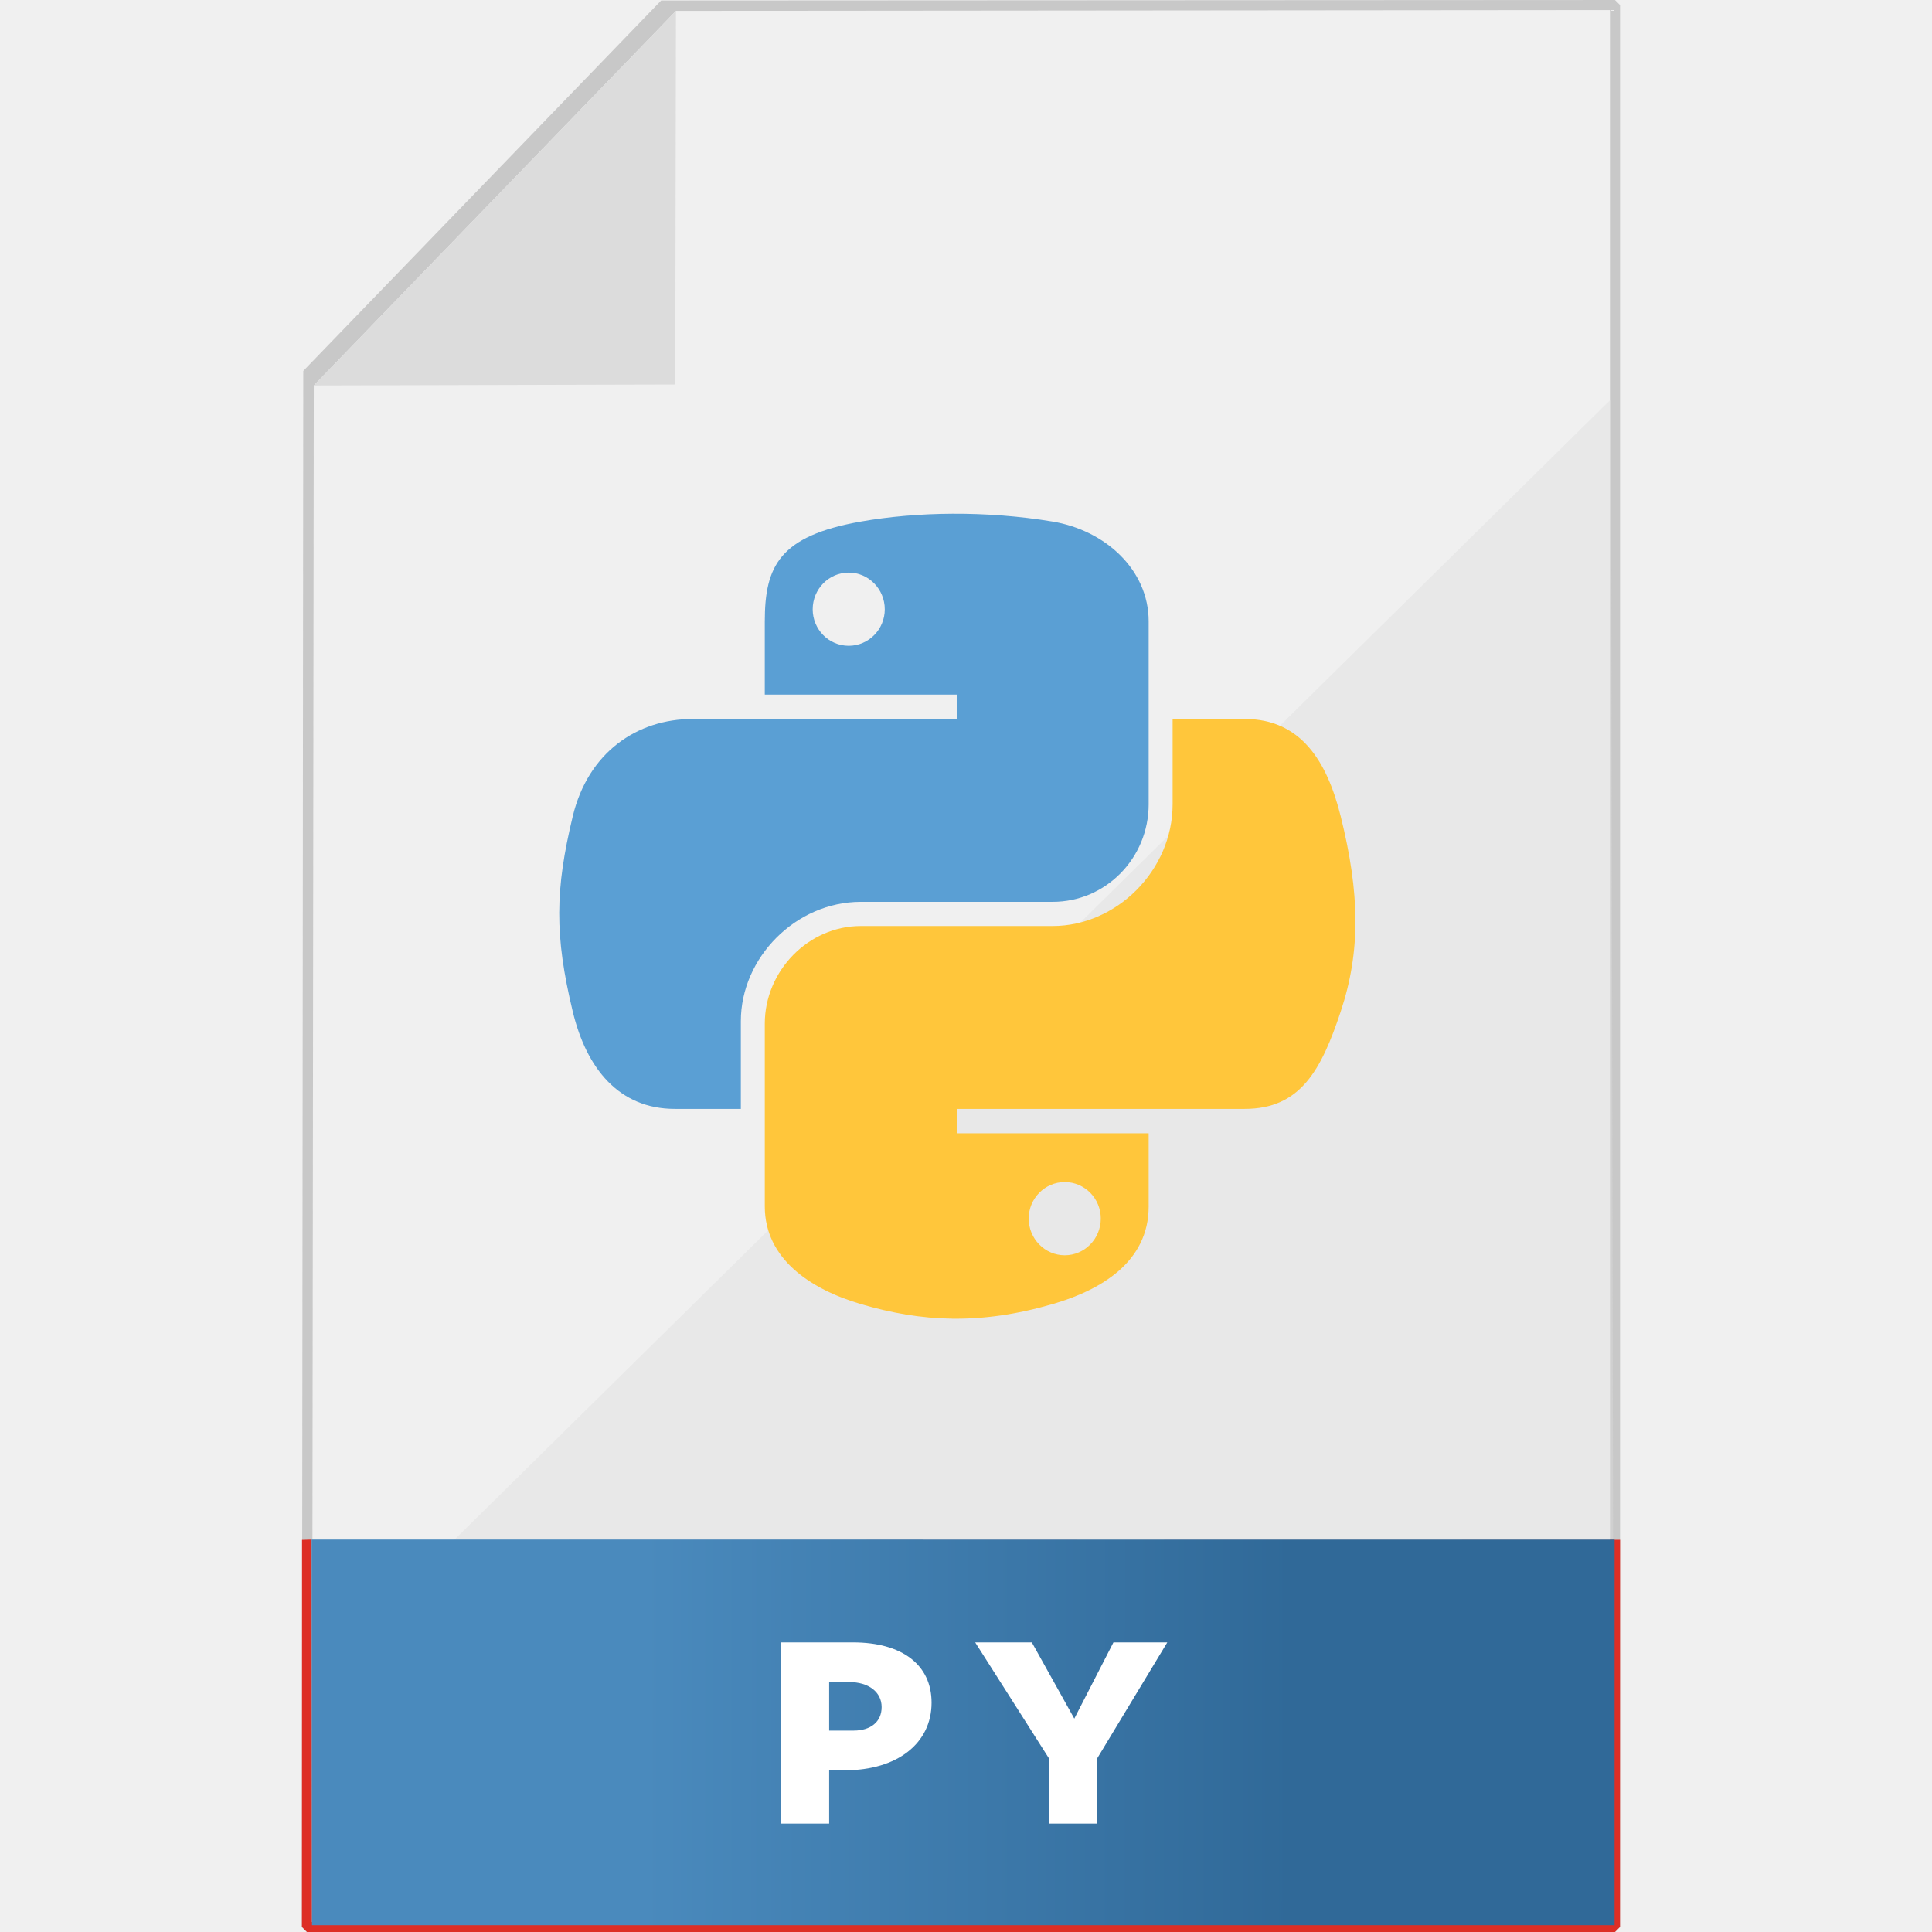
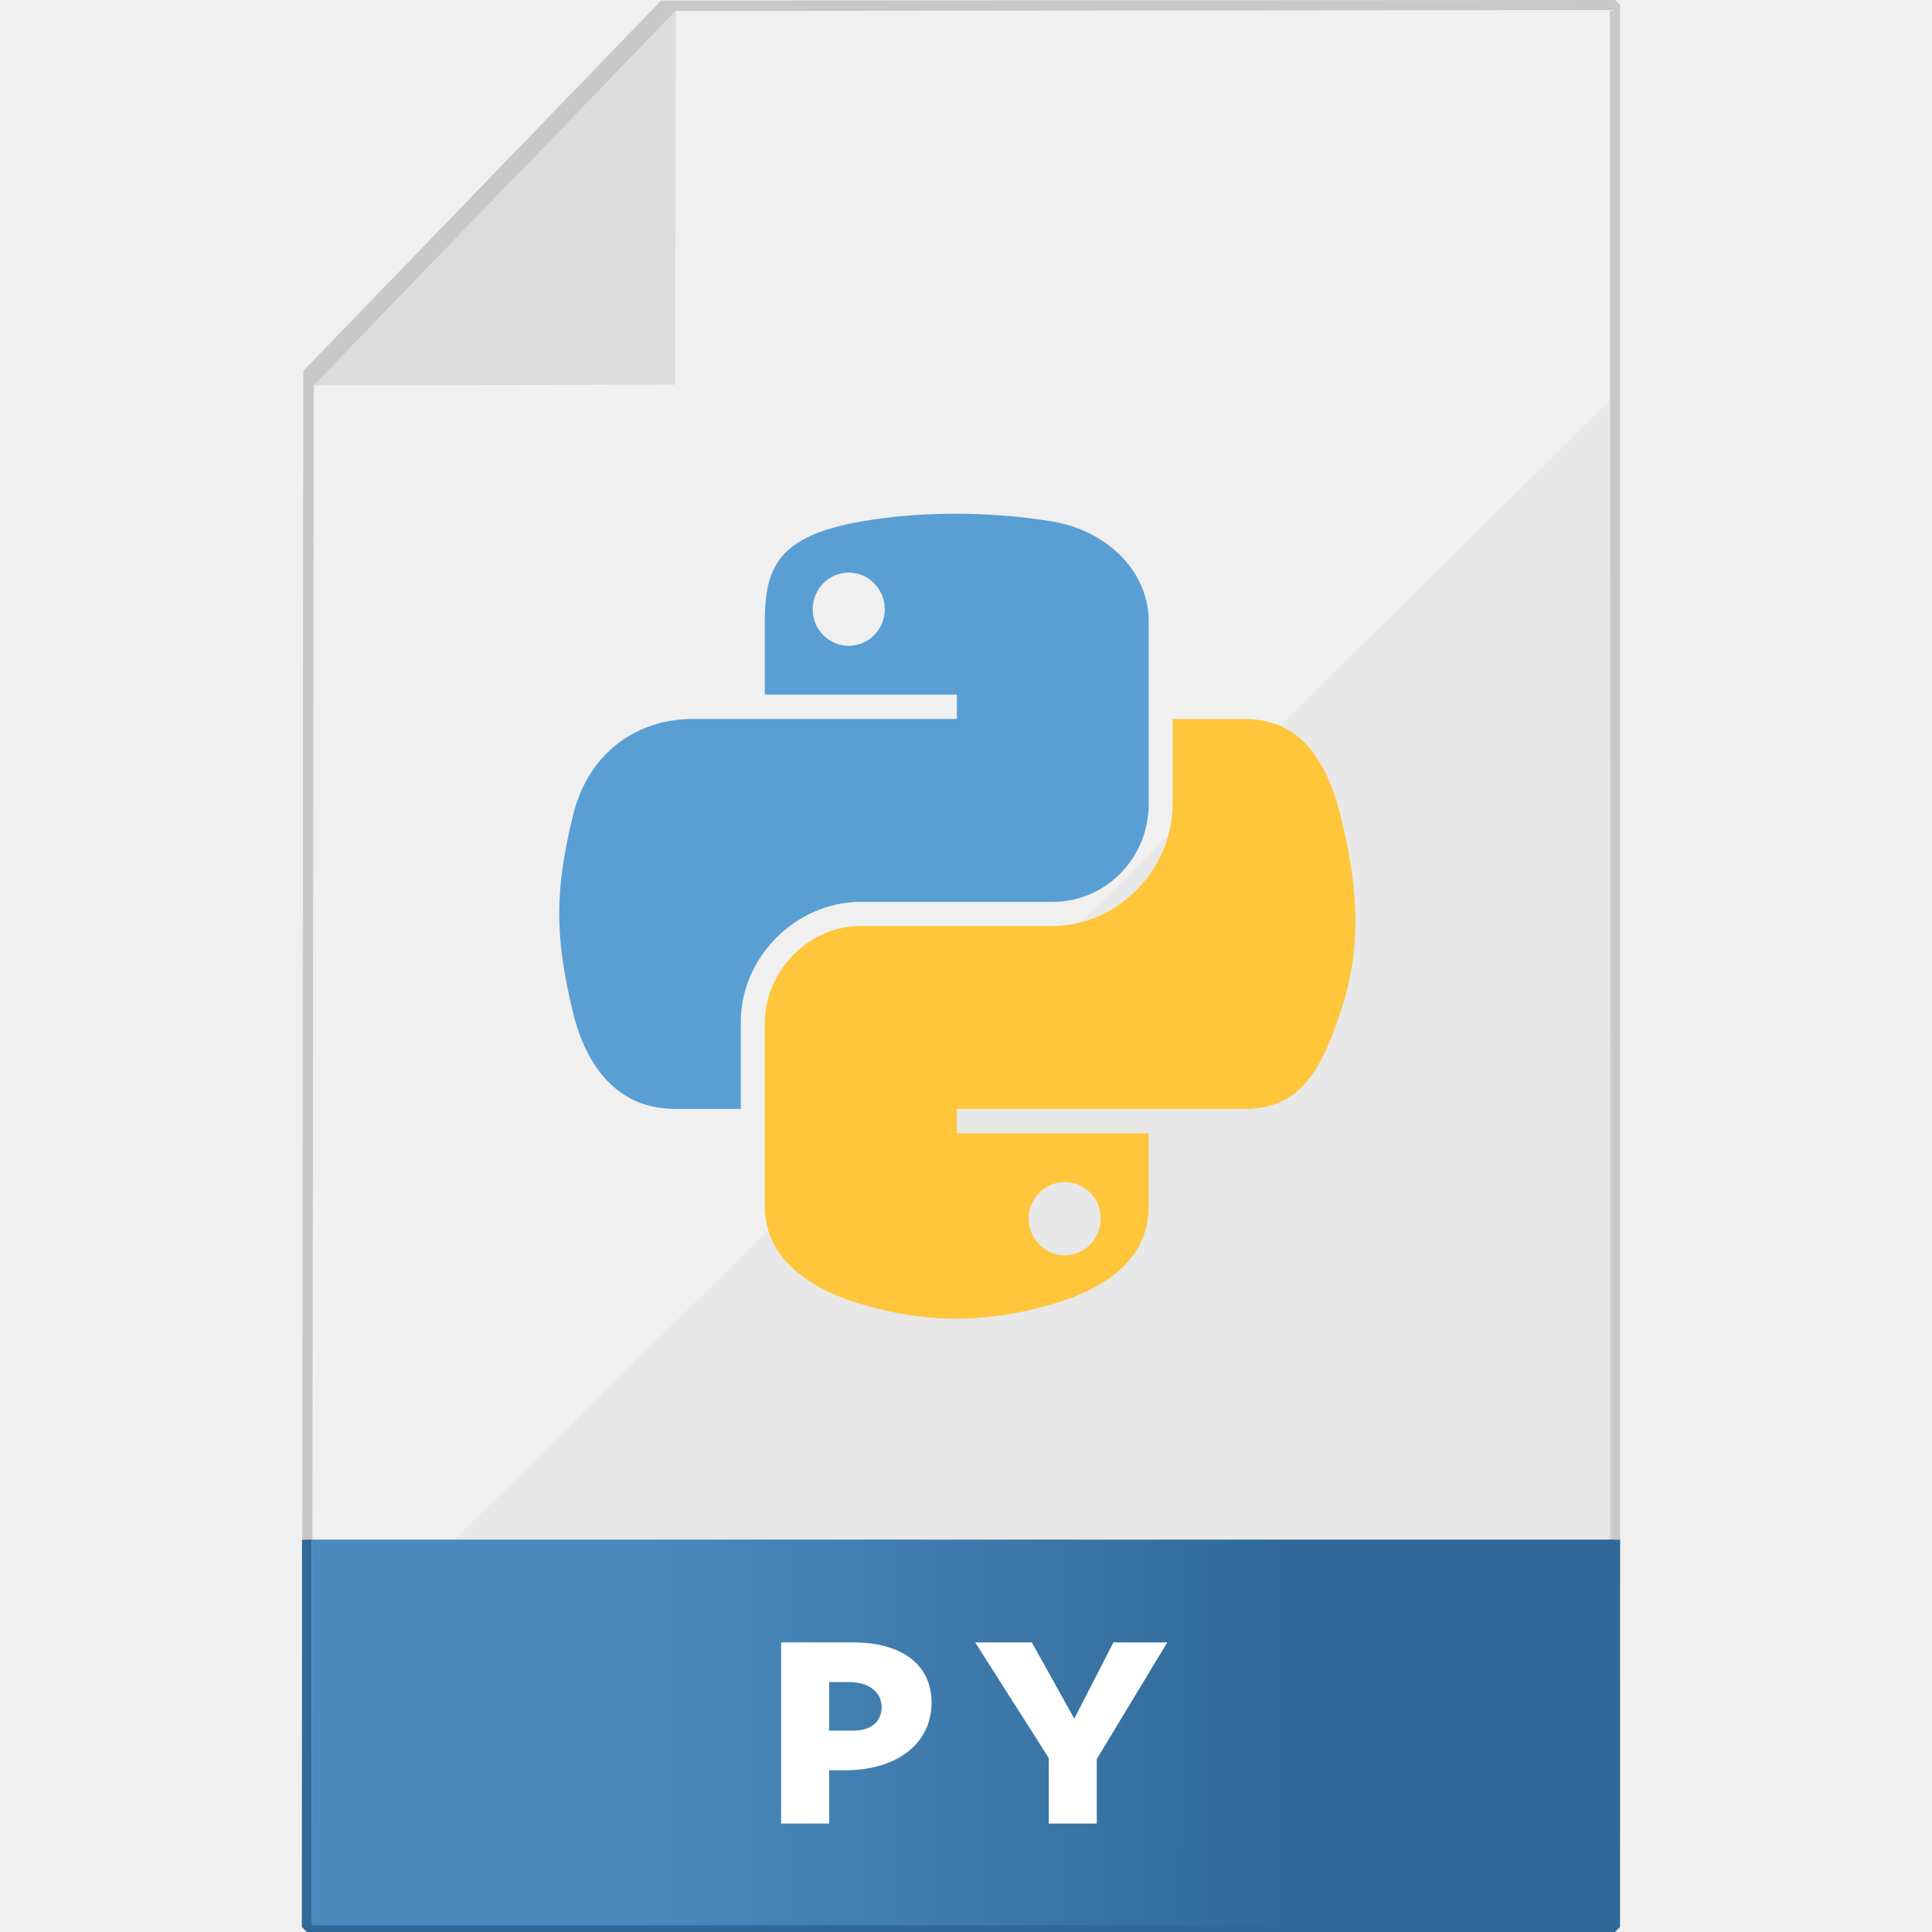
<svg xmlns="http://www.w3.org/2000/svg" xmlns:xlink="http://www.w3.org/1999/xlink" width="192" height="192" viewBox="0 0 50.8 50.8" version="1.1" id="svg1420">
  <defs id="defs1414">
    <linearGradient id="linearGradient937">
      <stop style="stop-color:#4a8abd;stop-opacity:1" offset="0" id="stop933" />
      <stop style="stop-color:#306998;stop-opacity:1" offset="1" id="stop935" />
    </linearGradient>
    <linearGradient id="linearGradient2207">
      <stop style="stop-color:#f24f47;stop-opacity:1" offset="0" id="stop2203" />
      <stop style="stop-color:#dd2e25;stop-opacity:1" offset="1" id="stop2205" />
    </linearGradient>
    <linearGradient xlink:href="#linearGradient2207" id="linearGradient2209" x1="-7.884" y1="29.337" x2="26.257" y2="29.337" gradientUnits="userSpaceOnUse" />
    <linearGradient xlink:href="#linearGradient2207" id="linearGradient2216" gradientUnits="userSpaceOnUse" x1="0.814" y1="28.632" x2="22.984" y2="28.021" gradientTransform="matrix(1.003558,0,0,1.008444,-0.01857073,-0.2052796)" />
    <linearGradient xlink:href="#linearGradient2207" id="linearGradient2276" gradientUnits="userSpaceOnUse" gradientTransform="matrix(1.003499,0,0,1.008355,20.34638,18.33469)" x1="0.814" y1="28.632" x2="17.795" y2="28.647" />
    <linearGradient xlink:href="#linearGradient937" id="linearGradient2590" gradientUnits="userSpaceOnUse" gradientTransform="matrix(1.003499,0,0,1.008355,20.34638,18.33469)" x1="0.814" y1="28.632" x2="17.795" y2="28.647" />
    <linearGradient id="linearGradient4689">
      <stop style="stop-color:#5a9fd4;stop-opacity:1;" offset="0" id="stop4691" />
      <stop style="stop-color:#306998;stop-opacity:1;" offset="1" id="stop4693" />
    </linearGradient>
    <linearGradient id="linearGradient4671">
      <stop style="stop-color:#ffd43b;stop-opacity:1;" offset="0" id="stop4673" />
      <stop style="stop-color:#ffe873;stop-opacity:1" offset="1" id="stop4675" />
    </linearGradient>
  </defs>
  <g id="layer1">
    <g id="g2588" transform="matrix(0.9999928,0,0,1,-4.240346,-2.365782)" style="stroke-width:1">
      <g id="g2573" style="stroke-width:1">
        <path style="color:#000000;font-style:normal;font-variant:normal;font-weight:normal;font-stretch:normal;font-size:medium;line-height:normal;font-family:sans-serif;font-variant-ligatures:normal;font-variant-position:normal;font-variant-caps:normal;font-variant-numeric:normal;font-variant-alternates:normal;font-variant-east-asian:normal;font-feature-settings:normal;font-variation-settings:normal;text-indent:0;text-align:start;text-decoration:none;text-decoration-line:none;text-decoration-style:solid;text-decoration-color:#000000;letter-spacing:normal;word-spacing:normal;text-transform:none;writing-mode:lr-tb;direction:ltr;text-orientation:mixed;dominant-baseline:auto;baseline-shift:baseline;text-anchor:start;white-space:normal;shape-padding:0;shape-margin:0;inline-size:0;clip-rule:nonzero;display:inline;overflow:visible;visibility:visible;isolation:auto;mix-blend-mode:normal;color-interpolation:sRGB;color-interpolation-filters:linearRGB;solid-color:#000000;solid-opacity:1;vector-effect:none;fill:#f0f0f0;fill-opacity:1;fill-rule:nonzero;stroke:none;stroke-width:0.265;stroke-linecap:round;stroke-linejoin:bevel;stroke-miterlimit:4;stroke-dasharray:none;stroke-dashoffset:0;stroke-opacity:1;color-rendering:auto;image-rendering:auto;shape-rendering:auto;text-rendering:auto;enable-background:accumulate;stop-color:#000000" d="m 21.625,2.379 v 0 L 46.573,2.366 V 52.902 H 12.178 l 0.038,-40.784 z" id="path2085" />
        <path style="color:#000000;font-style:normal;font-variant:normal;font-weight:normal;font-stretch:normal;font-size:medium;line-height:normal;font-family:sans-serif;font-variant-ligatures:normal;font-variant-position:normal;font-variant-caps:normal;font-variant-numeric:normal;font-variant-alternates:normal;font-variant-east-asian:normal;font-feature-settings:normal;font-variation-settings:normal;text-indent:0;text-align:start;text-decoration:none;text-decoration-line:none;text-decoration-style:solid;text-decoration-color:#000000;letter-spacing:normal;word-spacing:normal;text-transform:none;writing-mode:lr-tb;direction:ltr;text-orientation:mixed;dominant-baseline:auto;baseline-shift:baseline;text-anchor:start;white-space:normal;shape-padding:0;shape-margin:0;inline-size:0;clip-rule:nonzero;display:inline;overflow:visible;visibility:visible;isolation:auto;mix-blend-mode:normal;color-interpolation:sRGB;color-interpolation-filters:linearRGB;solid-color:#000000;solid-opacity:1;vector-effect:none;fill:#c7c7c7;fill-opacity:0.969;fill-rule:nonzero;stroke:none;stroke-width:1;stroke-linecap:round;stroke-linejoin:bevel;stroke-miterlimit:4;stroke-dasharray:none;stroke-dashoffset:0;stroke-opacity:1;color-rendering:auto;image-rendering:auto;shape-rendering:auto;text-rendering:auto;enable-background:accumulate;stop-color:#000000" d="m 21.625,2.379 -9.41,9.74 v 0 l -0.037,40.917 0.132,0.131 H 46.705 L 46.838,53.035 V 2.499 L 46.705,2.366 Z m 0.388,0.273 v 0 L 46.573,2.63 V 52.902 H 12.444 l 0.047,-40.401 z" id="path2087" />
        <g id="path2145" style="opacity:1;stroke-width:1" transform="translate(-0.3340042,-0.6357305)">
          <path style="color:#000000;font-style:normal;font-variant:normal;font-weight:normal;font-stretch:normal;font-size:medium;line-height:normal;font-family:sans-serif;font-variant-ligatures:normal;font-variant-position:normal;font-variant-caps:normal;font-variant-numeric:normal;font-variant-alternates:normal;font-variant-east-asian:normal;font-feature-settings:normal;font-variation-settings:normal;text-indent:0;text-align:start;text-decoration:none;text-decoration-line:none;text-decoration-style:solid;text-decoration-color:#000000;letter-spacing:normal;word-spacing:normal;text-transform:none;writing-mode:lr-tb;direction:ltr;text-orientation:mixed;dominant-baseline:auto;baseline-shift:baseline;text-anchor:start;white-space:normal;shape-padding:0;shape-margin:0;inline-size:0;clip-rule:nonzero;display:inline;overflow:visible;visibility:visible;isolation:auto;mix-blend-mode:normal;color-interpolation:sRGB;color-interpolation-filters:linearRGB;solid-color:#000000;solid-opacity:1;vector-effect:none;fill:#dcdcdc;fill-opacity:1;fill-rule:nonzero;stroke:none;stroke-width:0.265;stroke-linecap:round;stroke-linejoin:bevel;stroke-miterlimit:4;stroke-dasharray:none;stroke-dashoffset:0;stroke-opacity:0.969;color-rendering:auto;image-rendering:auto;shape-rendering:auto;text-rendering:auto;enable-background:accumulate;stop-color:#000000;stop-opacity:1" d="m 22.33,13.112 -9.505,0.025 9.523,-9.849 z" id="path2150" />
        </g>
      </g>
      <path id="path2246" style="opacity:0.4;fill:#dcdcdc;fill-opacity:1;stroke:none;stroke-width:1.058;stroke-linecap:round;stroke-linejoin:bevel;stroke-miterlimit:4;stroke-dasharray:none;stroke-opacity:0.969" d="M 46.655,42.849 16.008,43.03 46.6,12.864 Z" />
      <g id="g2490" style="stroke-width:1">
        <g id="rect2154" style="opacity:1;stroke-width:1;stroke-miterlimit:4;stroke-dasharray:none" transform="matrix(0.999941,0,0,0.9999113,20.32544,18.53992)">
-           <path style="color:#000000;font-style:normal;font-variant:normal;font-weight:normal;font-stretch:normal;font-size:medium;line-height:normal;font-family:sans-serif;font-variant-ligatures:normal;font-variant-position:normal;font-variant-caps:normal;font-variant-numeric:normal;font-variant-alternates:normal;font-variant-east-asian:normal;font-feature-settings:normal;font-variation-settings:normal;text-indent:0;text-align:start;text-decoration:none;text-decoration-line:none;text-decoration-style:solid;text-decoration-color:#000000;letter-spacing:normal;word-spacing:normal;text-transform:none;writing-mode:lr-tb;direction:ltr;text-orientation:mixed;dominant-baseline:auto;baseline-shift:baseline;text-anchor:start;white-space:normal;shape-padding:0;shape-margin:0;inline-size:0;clip-rule:nonzero;display:inline;overflow:visible;visibility:visible;isolation:auto;mix-blend-mode:normal;color-interpolation:sRGB;color-interpolation-filters:linearRGB;solid-color:#000000;solid-opacity:1;vector-effect:none;fill:#dd2e25;fill-opacity:1;fill-rule:nonzero;stroke:none;stroke-width:1;stroke-linecap:round;stroke-linejoin:bevel;stroke-miterlimit:4;stroke-dasharray:none;stroke-dashoffset:0;stroke-opacity:1;color-rendering:auto;image-rendering:auto;shape-rendering:auto;text-rendering:auto;enable-background:accumulate;stop-color:#000000" d="m -7.891,24.309 -0.253,0.008 -0.003,10.179 0.133,0.133 H 26.38 l 0.133,-0.133 0.002,-10.181 v 0 z m 0,0 34.14,0.002 -6.58e-4,10.054 H -7.882 Z" id="path2161" />
+           <path style="color:#000000;font-style:normal;font-variant:normal;font-weight:normal;font-stretch:normal;font-size:medium;line-height:normal;font-family:sans-serif;font-variant-ligatures:normal;font-variant-position:normal;font-variant-caps:normal;font-variant-numeric:normal;font-variant-alternates:normal;font-variant-east-asian:normal;font-feature-settings:normal;font-variation-settings:normal;text-indent:0;text-align:start;text-decoration:none;text-decoration-line:none;text-decoration-style:solid;text-decoration-color:#000000;letter-spacing:normal;word-spacing:normal;text-transform:none;writing-mode:lr-tb;direction:ltr;text-orientation:mixed;dominant-baseline:auto;baseline-shift:baseline;text-anchor:start;white-space:normal;shape-padding:0;shape-margin:0;inline-size:0;clip-rule:nonzero;display:inline;overflow:visible;visibility:visible;isolation:auto;mix-blend-mode:normal;color-interpolation:sRGB;color-interpolation-filters:linearRGB;solid-color:#000000;solid-opacity:1;vector-effect:none;fill:#306998;fill-opacity:1;fill-rule:nonzero;stroke:none;stroke-width:1;stroke-linecap:round;stroke-linejoin:bevel;stroke-miterlimit:4;stroke-dasharray:none;stroke-dashoffset:0;stroke-opacity:1;color-rendering:auto;image-rendering:auto;shape-rendering:auto;text-rendering:auto;enable-background:accumulate;stop-color:#000000" d="m -7.891,24.309 -0.253,0.008 -0.003,10.179 0.133,0.133 H 26.38 l 0.133,-0.133 0.002,-10.181 v 0 z m 0,0 34.14,0.002 -6.58e-4,10.054 H -7.882 Z" id="path2161" />
        </g>
        <path style="color:#000000;font-style:normal;font-variant:normal;font-weight:normal;font-stretch:normal;font-size:medium;line-height:normal;font-family:sans-serif;font-variant-ligatures:normal;font-variant-position:normal;font-variant-caps:normal;font-variant-numeric:normal;font-variant-alternates:normal;font-variant-east-asian:normal;font-feature-settings:normal;font-variation-settings:normal;text-indent:0;text-align:start;text-decoration:none;text-decoration-line:none;text-decoration-style:solid;text-decoration-color:#000000;letter-spacing:normal;word-spacing:normal;text-transform:none;writing-mode:lr-tb;direction:ltr;text-orientation:mixed;dominant-baseline:auto;baseline-shift:baseline;text-anchor:start;white-space:normal;shape-padding:0;shape-margin:0;inline-size:0;clip-rule:nonzero;display:inline;overflow:visible;visibility:visible;isolation:auto;mix-blend-mode:normal;color-interpolation:sRGB;color-interpolation-filters:linearRGB;solid-color:#000000;solid-opacity:1;vector-effect:none;fill:url(#linearGradient2590);fill-opacity:1;fill-rule:nonzero;stroke:none;stroke-width:1;stroke-linecap:round;stroke-linejoin:bevel;stroke-miterlimit:4;stroke-dasharray:none;stroke-dashoffset:0;stroke-opacity:1;color-rendering:auto;image-rendering:auto;shape-rendering:auto;text-rendering:auto;enable-background:accumulate;stop-color:#000000" d="m 12.435,42.847 34.26,0.002 -6.6e-4,10.138 H 12.444 Z" id="path2159" />
      </g>
      <g aria-label=".P Y" transform="matrix(1.031311,0,0,0.9696399,-1.058341,0)" id="text2959" style="font-style:normal;font-weight:normal;font-size:28.309px;line-height:1.25;font-family:sans-serif;fill:#000000;fill-opacity:1;stroke:none;stroke-width:0.265">
        <path d="m 25.054,51.889 h 1.224 v -1.444 h 0.403 c 1.331,0 2.208,-0.729 2.208,-1.833 0,-1.026 -0.75,-1.635 -2.003,-1.635 H 25.054 Z m 1.734,-3.836 c 0.495,0 0.828,0.269 0.828,0.679 0,0.396 -0.276,0.637 -0.715,0.637 h -0.623 v -1.316 z" style="font-style:normal;font-variant:normal;font-weight:800;font-stretch:normal;font-size:7.077px;font-family:Cantarell;-inkscape-font-specification:'Cantarell Ultra-Bold';fill:#ffffff;stroke-width:0.265" id="path941" />
        <path d="m 31.877,51.889 h 1.224 v -1.748 l 1.798,-3.164 h -1.373 l -0.998,2.067 -1.083,-2.067 H 30.001 l 1.875,3.135 z" style="font-style:normal;font-variant:normal;font-weight:800;font-stretch:normal;font-size:7.077px;font-family:Cantarell;-inkscape-font-specification:'Cantarell Ultra-Bold';fill:#ffffff;stroke-width:0.265" id="path943" />
      </g>
      <g id="g871" transform="matrix(0.1883353,0,0,0.188334,17.89181,14.6686)" style="stroke-width:1.405">
        <path style="fill:#5a9fd4;fill-opacity:1;stroke-width:1.405" d="m 60.51,6.398 c -4.584,0.021 -8.961,0.412 -12.812,1.094 C 36.351,9.496 34.291,13.692 34.291,21.429 v 10.219 h 26.812 v 3.406 h -26.812 -10.062 c -7.792,0 -14.616,4.684 -16.75,13.594 -2.462,10.213 -2.571,16.586 0,27.25 1.906,7.938 6.458,13.594 14.25,13.594 h 9.219 v -12.25 c 0,-8.85 7.657,-16.656 16.75,-16.656 h 26.781 c 7.455,0 13.406,-6.138 13.406,-13.625 v -25.531 c 0,-7.266 -6.13,-12.725 -13.406,-13.938 -4.606,-0.767 -9.385,-1.115 -13.969,-1.094 z m -14.5,8.219 c 2.77,0 5.031,2.299 5.031,5.125 -2e-6,2.816 -2.262,5.094 -5.031,5.094 -2.779,-1e-6 -5.031,-2.277 -5.031,-5.094 -1e-6,-2.826 2.252,-5.125 5.031,-5.125 z" id="path1948" />
        <path style="fill:#ffc63b;fill-opacity:1;stroke-width:1.405" d="m 91.229,35.054 v 11.906 c 0,9.231 -7.826,17 -16.75,17 h -26.781 c -7.336,0 -13.406,6.278 -13.406,13.625 v 25.531 c 0,7.266 6.319,11.54 13.406,13.625 8.487,2.496 16.626,2.947 26.781,0 6.75,-1.954 13.406,-5.888 13.406,-13.625 V 92.898 h -26.781 v -3.406 h 26.781 13.406 c 7.792,0 10.696,-5.435 13.406,-13.594 2.799,-8.399 2.68,-16.476 0,-27.25 -1.926,-7.757 -5.604,-13.594 -13.406,-13.594 z m -15.062,64.656 c 2.779,3e-6 5.031,2.277 5.031,5.094 -2e-6,2.826 -2.252,5.125 -5.031,5.125 -2.77,0 -5.031,-2.299 -5.031,-5.125 2e-6,-2.816 2.262,-5.094 5.031,-5.094 z" id="path1950" />
      </g>
    </g>
  </g>
</svg>
